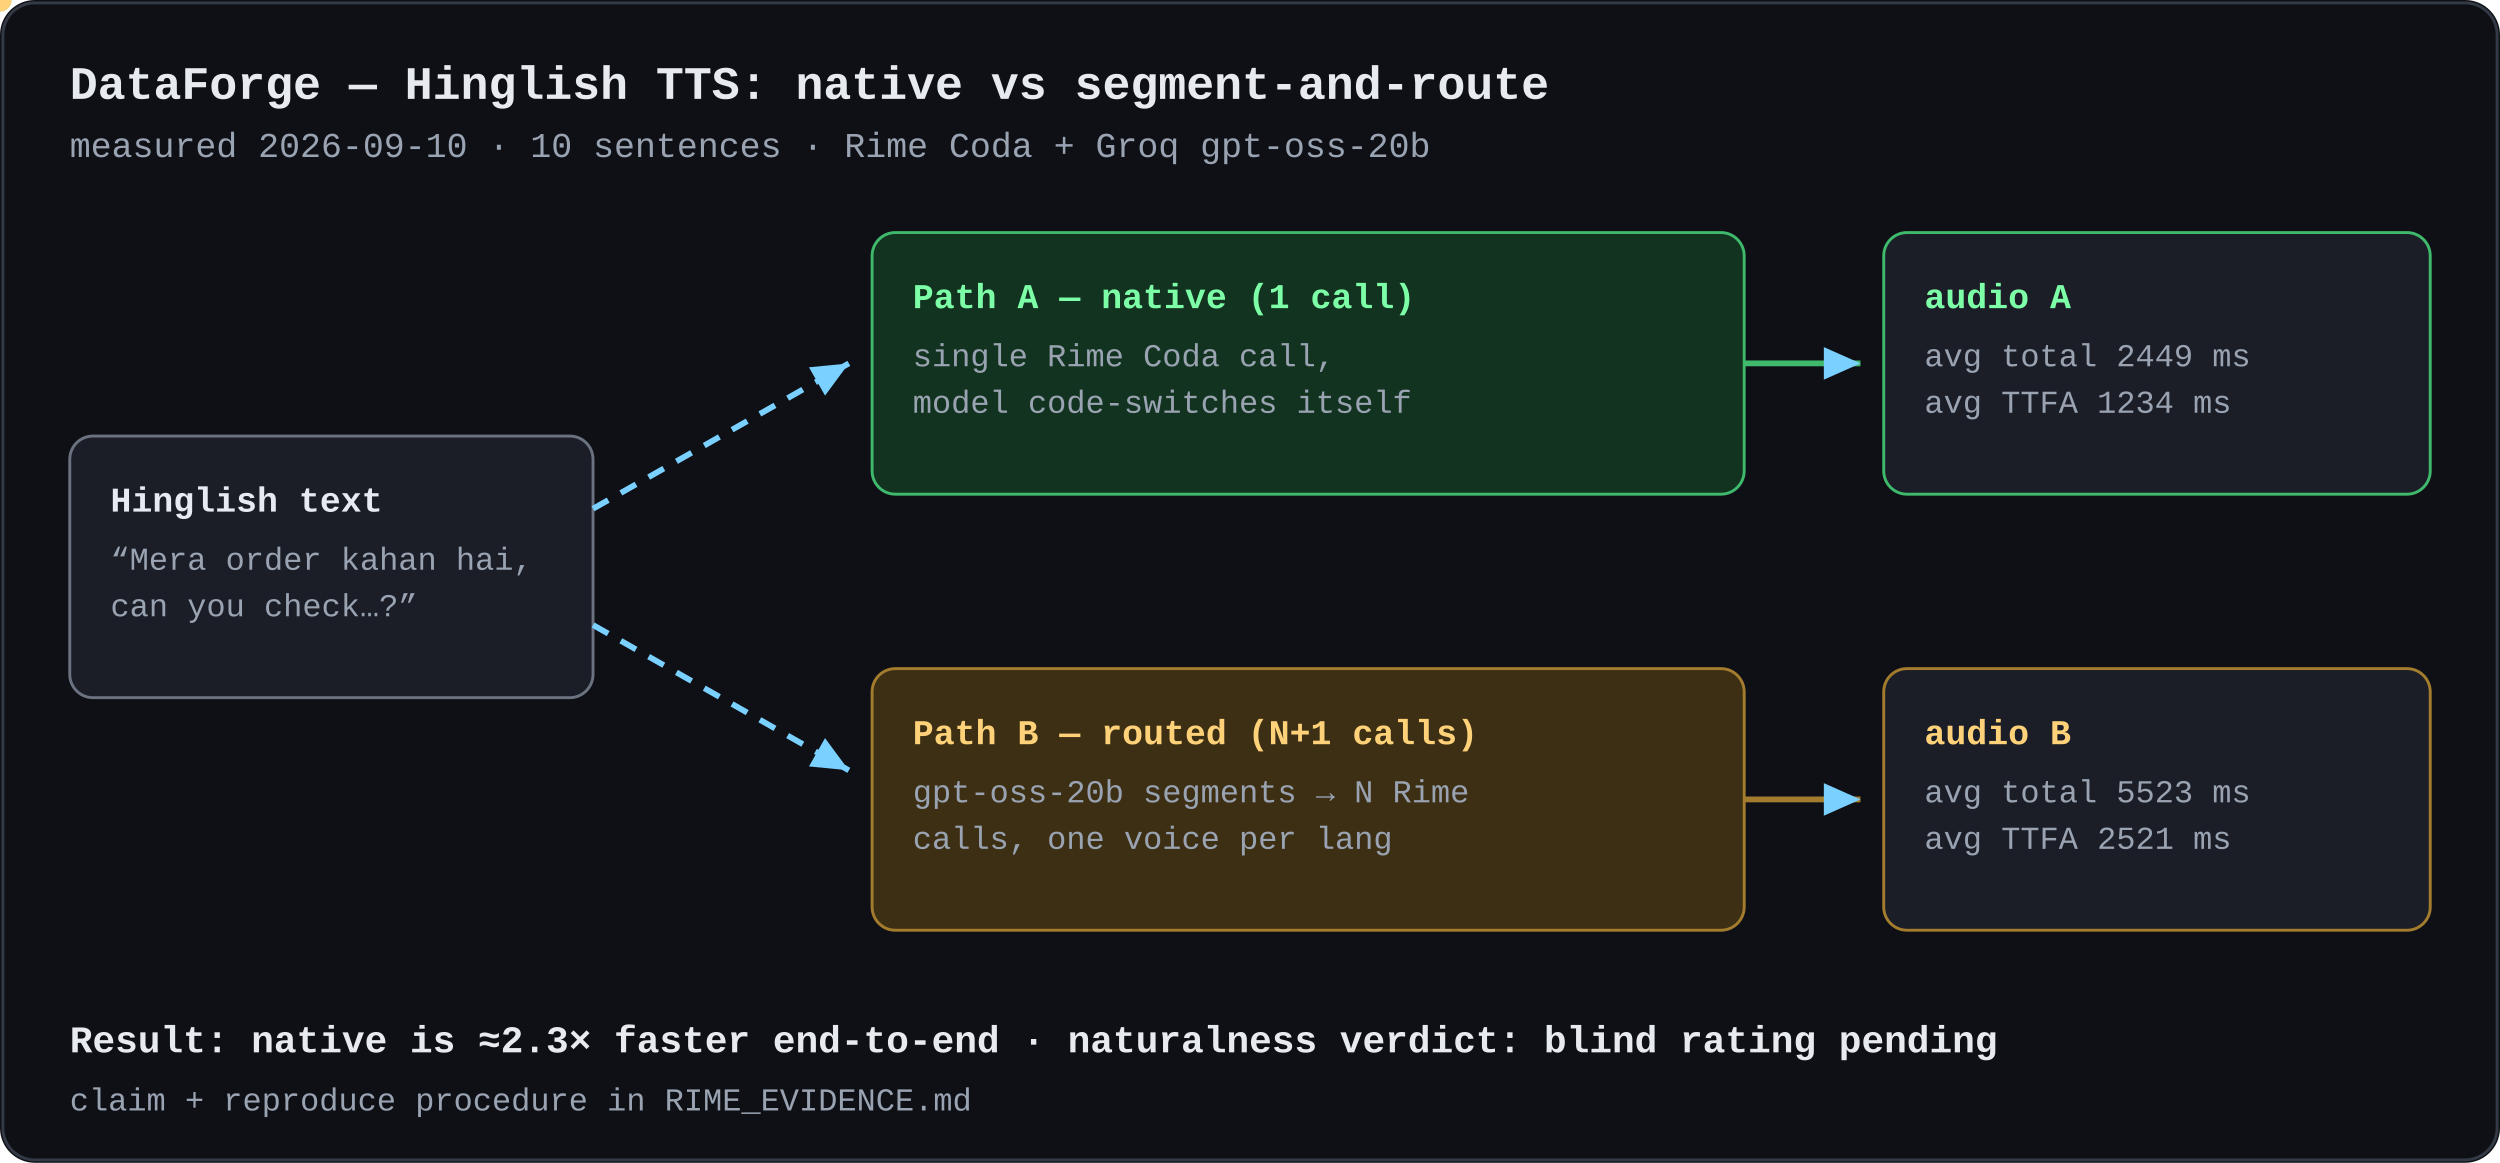
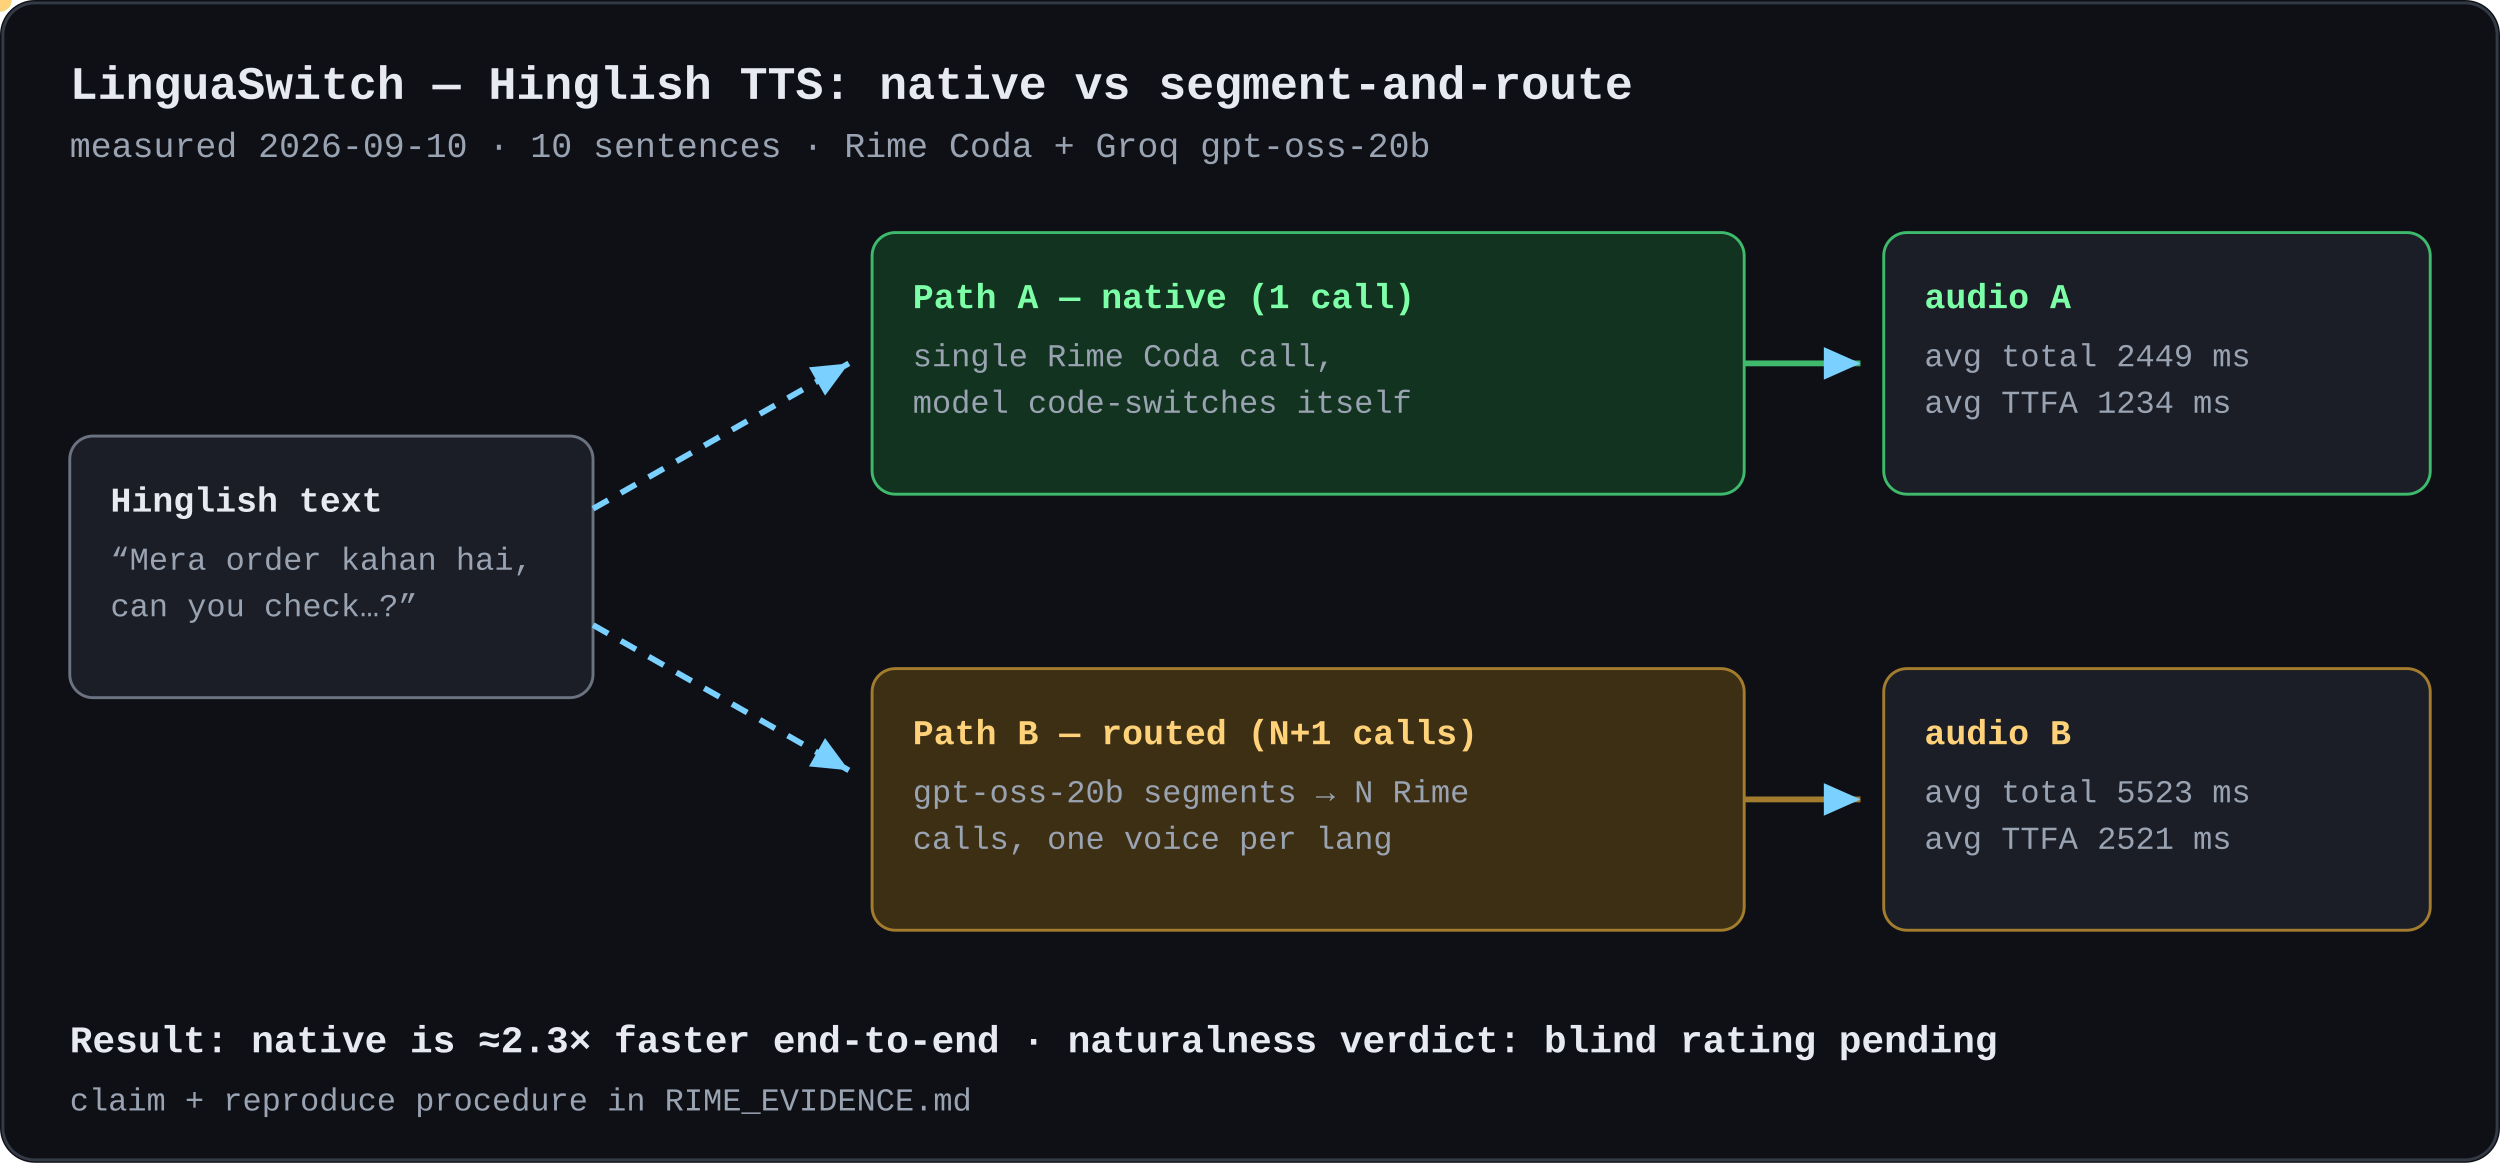
<svg xmlns="http://www.w3.org/2000/svg" width="860" height="400" viewBox="0 0 860 400" font-family="Consolas, 'Courier New', monospace">
  <defs>
    <marker id="arrow" viewBox="0 0 10 10" refX="9" refY="5" markerWidth="7" markerHeight="7" orient="auto-start-reverse">
      <path d="M 0 1 L 9 5 L 0 9 z" fill="#7ad0ff" />
    </marker>
  </defs>
  <rect x="0" y="0" width="860" height="400" rx="12" fill="#0e1015" />
  <rect x="1" y="1" width="858" height="398" rx="11" fill="none" stroke="#333a45" stroke-width="1" />
-   <text x="24" y="34" font-size="16" font-weight="bold" fill="#e7eaf0">DataForge — Hinglish TTS: native vs segment-and-route</text>
+   <text x="24" y="34" font-size="16" font-weight="bold" fill="#e7eaf0">LinguaSwitch — Hinglish TTS: native vs segment-and-route</text>
  <text x="24" y="54" font-size="12" fill="#9aa3b2">measured 2026-09-10 · 10 sentences · Rime Coda + Groq gpt-oss-20b</text>
  <rect x="24" y="150" width="180" height="90" rx="8" fill="#1b1e27" stroke="#6b7280" />
  <text x="38" y="176" font-size="12" font-weight="bold" fill="#e7eaf0">Hinglish text</text>
  <text x="38" y="196" font-size="11" fill="#9aa3b2">“Mera order kahan hai,</text>
  <text x="38" y="212" font-size="11" fill="#9aa3b2">can you check…?”</text>
  <rect x="300" y="80" width="300" height="90" rx="8" fill="#12331f" stroke="#3fb96b" />
  <text x="314" y="106" font-size="12" font-weight="bold" fill="#7dffa8">Path A — native (1 call)</text>
  <text x="314" y="126" font-size="11" fill="#9aa3b2">single Rime Coda call,</text>
  <text x="314" y="142" font-size="11" fill="#9aa3b2">model code-switches itself</text>
  <rect x="648" y="80" width="188" height="90" rx="8" fill="#1b1e27" stroke="#3fb96b" />
  <text x="662" y="106" font-size="12" font-weight="bold" fill="#7dffa8">audio A</text>
  <text x="662" y="126" font-size="11" fill="#9aa3b2">avg total 2449 ms</text>
  <text x="662" y="142" font-size="11" fill="#9aa3b2">avg TTFA 1234 ms</text>
  <rect x="300" y="230" width="300" height="90" rx="8" fill="#3d2f14" stroke="#a37c2e" />
  <text x="314" y="256" font-size="12" font-weight="bold" fill="#ffd27a">Path B — routed (N+1 calls)</text>
  <text x="314" y="276" font-size="11" fill="#9aa3b2">gpt-oss-20b segments → N Rime</text>
  <text x="314" y="292" font-size="11" fill="#9aa3b2">calls, one voice per lang</text>
  <rect x="648" y="230" width="188" height="90" rx="8" fill="#1b1e27" stroke="#a37c2e" />
  <text x="662" y="256" font-size="12" font-weight="bold" fill="#ffd27a">audio B</text>
  <text x="662" y="276" font-size="11" fill="#9aa3b2">avg total 5523 ms</text>
  <text x="662" y="292" font-size="11" fill="#9aa3b2">avg TTFA 2521 ms</text>
  <path d="M 204 175 L 292 125" stroke="#7ad0ff" stroke-width="2" stroke-dasharray="6 5" marker-end="url(#arrow)">
    <animate attributeName="stroke-dashoffset" from="22" to="0" dur="0.9s" repeatCount="indefinite" />
  </path>
  <path d="M 204 215 L 292 265" stroke="#7ad0ff" stroke-width="2" stroke-dasharray="6 5" marker-end="url(#arrow)">
    <animate attributeName="stroke-dashoffset" from="22" to="0" dur="0.9s" repeatCount="indefinite" />
  </path>
  <path d="M 600 125 L 640 125" stroke="#3fb96b" stroke-width="2" marker-end="url(#arrow)" />
  <path d="M 600 275 L 640 275" stroke="#a37c2e" stroke-width="2" marker-end="url(#arrow)" />
  <circle r="4" fill="#7dffa8">
    <animateMotion dur="1.8s" repeatCount="indefinite" path="M 204 175 L 292 125 L 600 125 L 640 125" />
  </circle>
  <circle r="4" fill="#ffd27a">
    <animateMotion dur="1.8s" begin="0.9s" repeatCount="indefinite" path="M 204 215 L 292 265 L 600 275 L 640 275" />
  </circle>
  <text x="24" y="362" font-size="13" font-weight="bold" fill="#e7eaf0">Result: native is ≈2.3× faster end-to-end · naturalness verdict: blind rating pending</text>
  <text x="24" y="382" font-size="11" fill="#9aa3b2">claim + reproduce procedure in RIME_EVIDENCE.md</text>
</svg>
